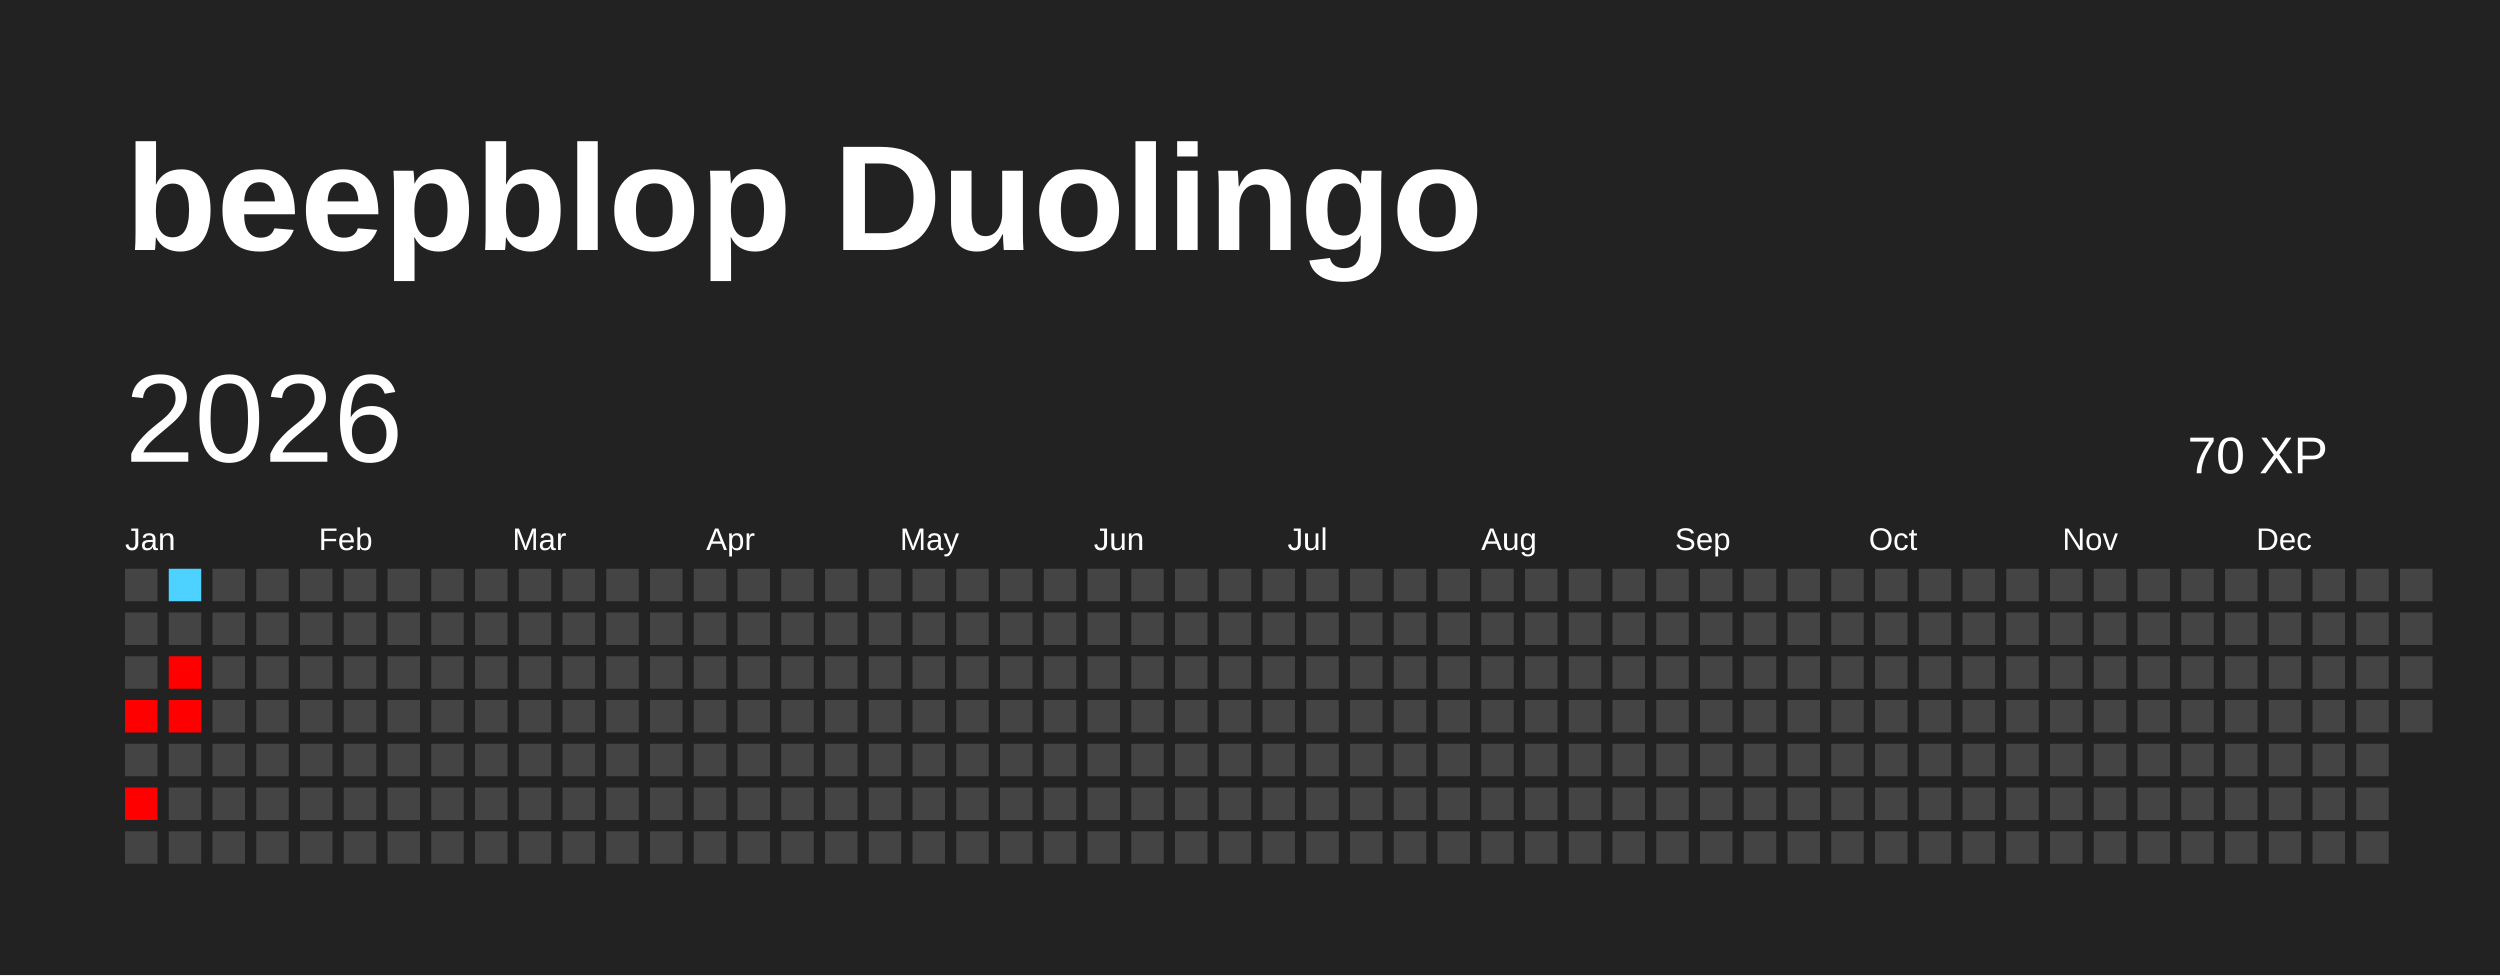
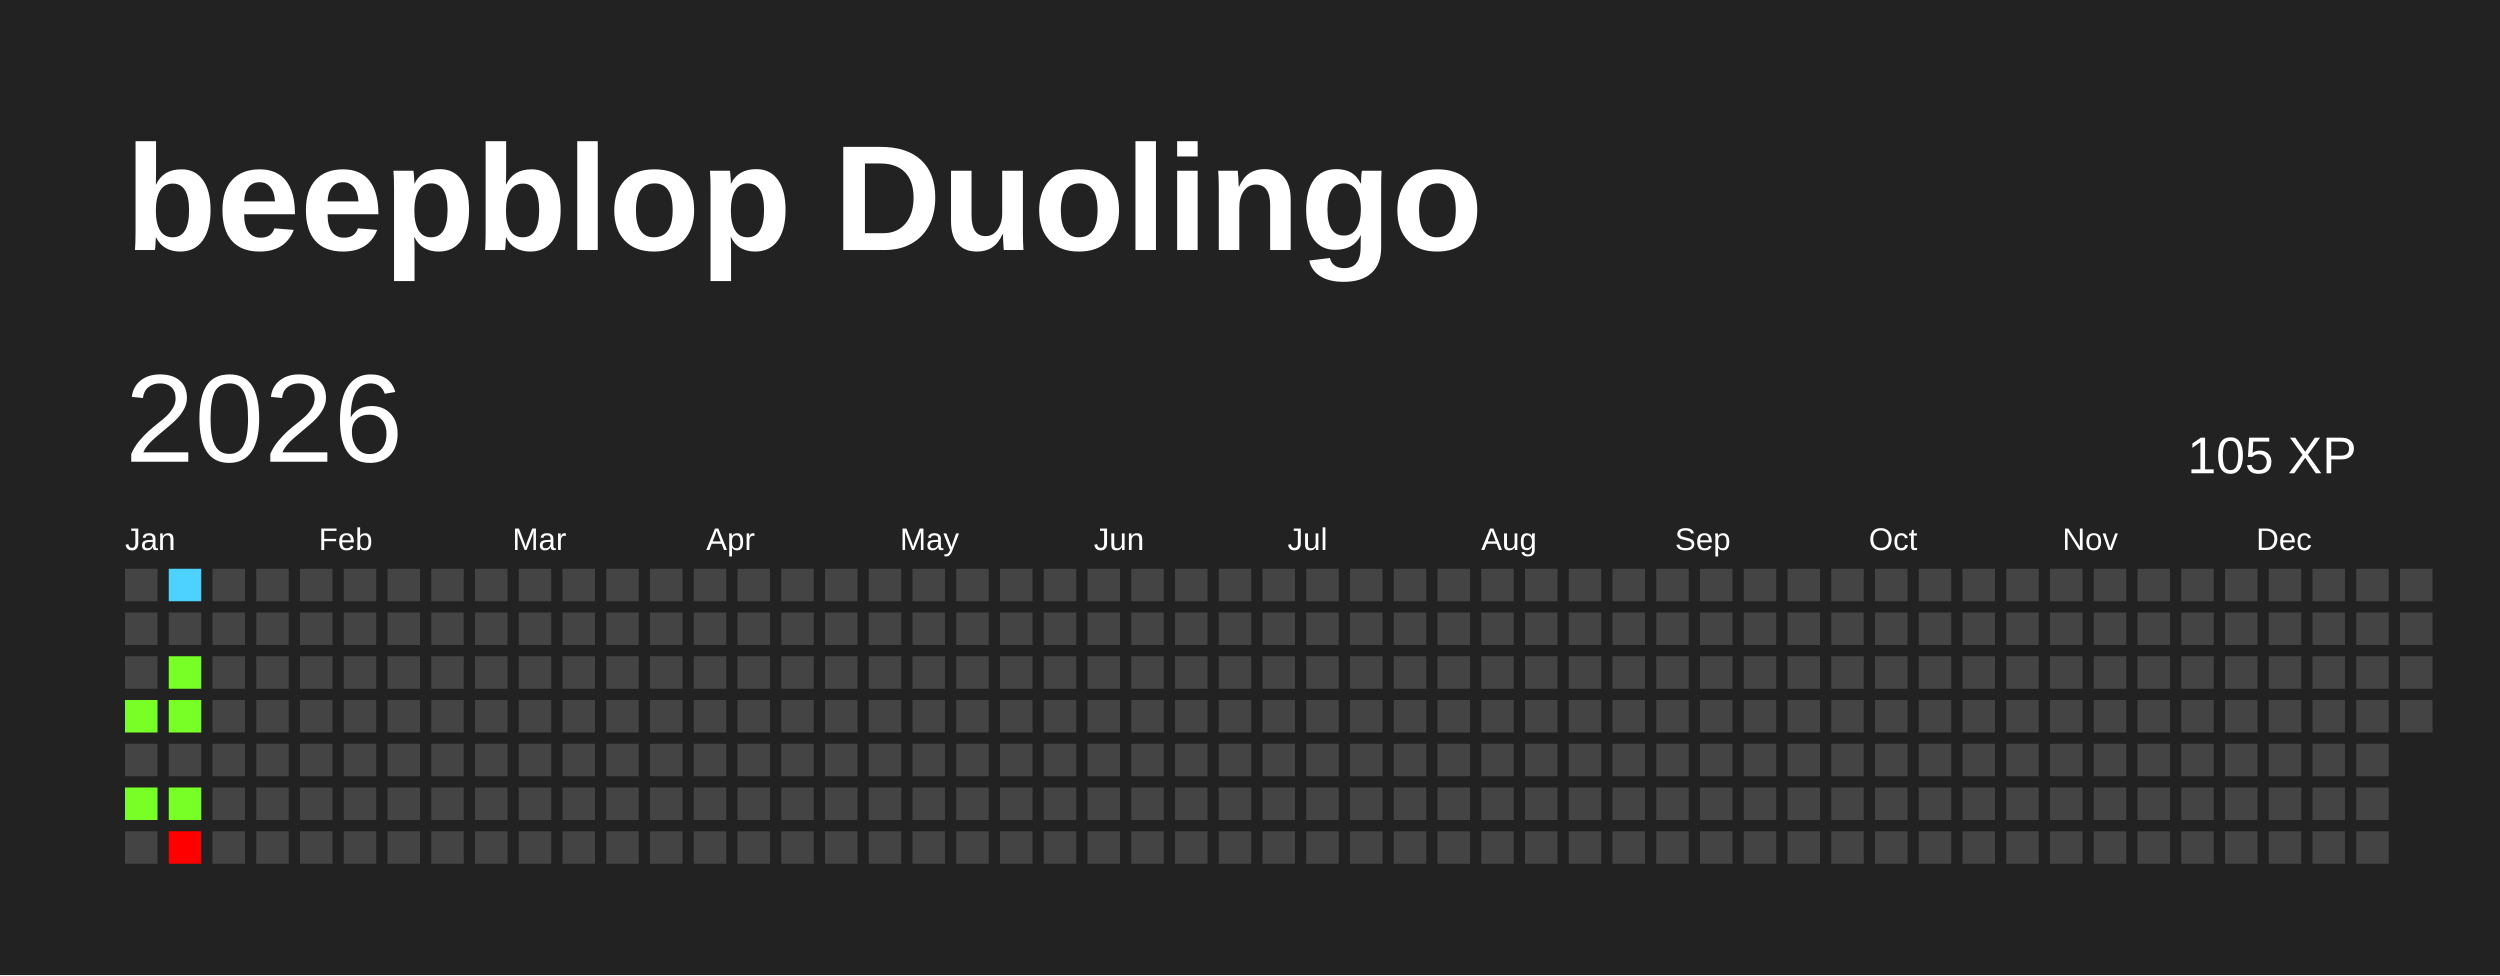
<svg xmlns="http://www.w3.org/2000/svg" baseProfile="full" height="78mm" version="1.1" viewBox="0,0,200,78" width="200mm">
  <defs />
  <rect fill="#222222" height="78" width="200" x="0" y="0" />
  <text fill="#FFFFFF" style="font-size:12px; font-family:Arial; font-weight:bold;" x="10" y="20">beepblop Duolingo</text>
  <text dominant-baseline="hanging" fill="#FFFFFF" style="font-size:10.0px; font-family:Arial;" x="10" y="30">2026</text>
-   <text dominant-baseline="hanging" fill="#FFFFFF" style="font-size:4.125px; font-family:Arial;" x="175" y="35">70 XP</text>
+   <text dominant-baseline="hanging" fill="#FFFFFF" style="font-size:4.125px; font-family:Arial;" x="175" y="35">105 XP</text>
  <text fill="#FFFFFF" style="font-size:2.5px; font-family:Arial" x="10.0" y="44">Jan</text>
  <text fill="#FFFFFF" style="font-size:2.5px; font-family:Arial" x="25.5" y="44">Feb</text>
  <text fill="#FFFFFF" style="font-size:2.5px; font-family:Arial" x="41.0" y="44">Mar</text>
  <text fill="#FFFFFF" style="font-size:2.5px; font-family:Arial" x="56.5" y="44">Apr</text>
  <text fill="#FFFFFF" style="font-size:2.5px; font-family:Arial" x="72.0" y="44">May</text>
  <text fill="#FFFFFF" style="font-size:2.5px; font-family:Arial" x="87.5" y="44">Jun</text>
  <text fill="#FFFFFF" style="font-size:2.5px; font-family:Arial" x="103.0" y="44">Jul</text>
  <text fill="#FFFFFF" style="font-size:2.5px; font-family:Arial" x="118.5" y="44">Aug</text>
  <text fill="#FFFFFF" style="font-size:2.5px; font-family:Arial" x="134.0" y="44">Sep</text>
  <text fill="#FFFFFF" style="font-size:2.5px; font-family:Arial" x="149.5" y="44">Oct</text>
  <text fill="#FFFFFF" style="font-size:2.5px; font-family:Arial" x="165.0" y="44">Nov</text>
  <text fill="#FFFFFF" style="font-size:2.5px; font-family:Arial" x="180.5" y="44">Dec</text>
  <rect fill="#444444" height="2.6" width="2.6" x="10.0" y="45.5" />
  <rect fill="#444444" height="2.6" width="2.6" x="10.0" y="49.0" />
  <rect fill="#444444" height="2.6" width="2.6" x="10.0" y="52.5" />
-   <rect fill="#ff0000" height="2.6" width="2.6" x="10.0" y="56.0" />
+   <rect fill="#77ff26" height="2.6" width="2.6" x="10.0" y="56.0" />
  <rect fill="#444444" height="2.6" width="2.6" x="10.0" y="59.5" />
-   <rect fill="#ff0000" height="2.6" width="2.6" x="10.0" y="63.0" />
+   <rect fill="#77ff26" height="2.6" width="2.6" x="10.0" y="63.0" />
  <rect fill="#444444" height="2.6" width="2.6" x="10.0" y="66.5" />
  <rect fill="#4dd2ff" height="2.6" width="2.6" x="13.5" y="45.5" />
  <rect fill="#444444" height="2.6" width="2.6" x="13.5" y="49.0" />
-   <rect fill="#ff0000" height="2.6" width="2.6" x="13.5" y="52.5" />
-   <rect fill="#ff0000" height="2.6" width="2.6" x="13.5" y="56.0" />
+   <rect fill="#77ff26" height="2.6" width="2.6" x="13.5" y="52.5" />
+   <rect fill="#77ff26" height="2.6" width="2.6" x="13.5" y="56.0" />
  <rect fill="#444444" height="2.6" width="2.6" x="13.5" y="59.5" />
-   <rect fill="#444444" height="2.6" width="2.6" x="13.5" y="63.0" />
-   <rect fill="#444444" height="2.6" width="2.6" x="13.5" y="66.5" />
+   <rect fill="#77ff26" height="2.6" width="2.6" x="13.5" y="63.0" />
+   <rect fill="red" height="2.6" width="2.6" x="13.5" y="66.5" />
  <rect fill="#444444" height="2.6" width="2.6" x="17.0" y="45.5" />
  <rect fill="#444444" height="2.6" width="2.6" x="17.0" y="49.0" />
  <rect fill="#444444" height="2.6" width="2.6" x="17.0" y="52.5" />
  <rect fill="#444444" height="2.6" width="2.6" x="17.0" y="56.0" />
  <rect fill="#444444" height="2.6" width="2.6" x="17.0" y="59.5" />
  <rect fill="#444444" height="2.6" width="2.6" x="17.0" y="63.0" />
  <rect fill="#444444" height="2.6" width="2.6" x="17.0" y="66.5" />
  <rect fill="#444444" height="2.6" width="2.6" x="20.5" y="45.5" />
  <rect fill="#444444" height="2.6" width="2.6" x="20.5" y="49.0" />
  <rect fill="#444444" height="2.6" width="2.6" x="20.5" y="52.5" />
  <rect fill="#444444" height="2.6" width="2.6" x="20.5" y="56.0" />
  <rect fill="#444444" height="2.6" width="2.6" x="20.5" y="59.5" />
  <rect fill="#444444" height="2.6" width="2.6" x="20.5" y="63.0" />
  <rect fill="#444444" height="2.6" width="2.6" x="20.5" y="66.5" />
  <rect fill="#444444" height="2.6" width="2.6" x="24.0" y="45.5" />
  <rect fill="#444444" height="2.6" width="2.6" x="24.0" y="49.0" />
  <rect fill="#444444" height="2.6" width="2.6" x="24.0" y="52.5" />
  <rect fill="#444444" height="2.6" width="2.6" x="24.0" y="56.0" />
  <rect fill="#444444" height="2.6" width="2.6" x="24.0" y="59.5" />
  <rect fill="#444444" height="2.6" width="2.6" x="24.0" y="63.0" />
  <rect fill="#444444" height="2.6" width="2.6" x="24.0" y="66.5" />
  <rect fill="#444444" height="2.6" width="2.6" x="27.5" y="45.5" />
  <rect fill="#444444" height="2.6" width="2.6" x="27.5" y="49.0" />
  <rect fill="#444444" height="2.6" width="2.6" x="27.5" y="52.5" />
  <rect fill="#444444" height="2.6" width="2.6" x="27.5" y="56.0" />
  <rect fill="#444444" height="2.6" width="2.6" x="27.5" y="59.5" />
  <rect fill="#444444" height="2.6" width="2.6" x="27.5" y="63.0" />
  <rect fill="#444444" height="2.6" width="2.6" x="27.5" y="66.5" />
  <rect fill="#444444" height="2.6" width="2.6" x="31.0" y="45.5" />
  <rect fill="#444444" height="2.6" width="2.6" x="31.0" y="49.0" />
  <rect fill="#444444" height="2.6" width="2.6" x="31.0" y="52.5" />
  <rect fill="#444444" height="2.6" width="2.6" x="31.0" y="56.0" />
  <rect fill="#444444" height="2.6" width="2.6" x="31.0" y="59.5" />
  <rect fill="#444444" height="2.6" width="2.6" x="31.0" y="63.0" />
  <rect fill="#444444" height="2.6" width="2.6" x="31.0" y="66.5" />
  <rect fill="#444444" height="2.6" width="2.6" x="34.5" y="45.5" />
  <rect fill="#444444" height="2.6" width="2.6" x="34.5" y="49.0" />
  <rect fill="#444444" height="2.6" width="2.6" x="34.5" y="52.5" />
  <rect fill="#444444" height="2.6" width="2.6" x="34.5" y="56.0" />
  <rect fill="#444444" height="2.6" width="2.6" x="34.5" y="59.5" />
  <rect fill="#444444" height="2.6" width="2.6" x="34.5" y="63.0" />
  <rect fill="#444444" height="2.6" width="2.6" x="34.5" y="66.5" />
  <rect fill="#444444" height="2.6" width="2.6" x="38.0" y="45.5" />
  <rect fill="#444444" height="2.6" width="2.6" x="38.0" y="49.0" />
  <rect fill="#444444" height="2.6" width="2.6" x="38.0" y="52.5" />
  <rect fill="#444444" height="2.6" width="2.6" x="38.0" y="56.0" />
  <rect fill="#444444" height="2.6" width="2.6" x="38.0" y="59.5" />
  <rect fill="#444444" height="2.6" width="2.6" x="38.0" y="63.0" />
  <rect fill="#444444" height="2.6" width="2.6" x="38.0" y="66.5" />
  <rect fill="#444444" height="2.6" width="2.6" x="41.5" y="45.5" />
  <rect fill="#444444" height="2.6" width="2.6" x="41.5" y="49.0" />
  <rect fill="#444444" height="2.6" width="2.6" x="41.5" y="52.5" />
  <rect fill="#444444" height="2.6" width="2.6" x="41.5" y="56.0" />
  <rect fill="#444444" height="2.6" width="2.6" x="41.5" y="59.5" />
  <rect fill="#444444" height="2.6" width="2.6" x="41.5" y="63.0" />
  <rect fill="#444444" height="2.6" width="2.6" x="41.5" y="66.5" />
  <rect fill="#444444" height="2.6" width="2.6" x="45.0" y="45.5" />
  <rect fill="#444444" height="2.6" width="2.6" x="45.0" y="49.0" />
  <rect fill="#444444" height="2.6" width="2.6" x="45.0" y="52.5" />
  <rect fill="#444444" height="2.6" width="2.6" x="45.0" y="56.0" />
  <rect fill="#444444" height="2.6" width="2.6" x="45.0" y="59.5" />
  <rect fill="#444444" height="2.6" width="2.6" x="45.0" y="63.0" />
  <rect fill="#444444" height="2.6" width="2.6" x="45.0" y="66.5" />
  <rect fill="#444444" height="2.6" width="2.6" x="48.5" y="45.5" />
  <rect fill="#444444" height="2.6" width="2.6" x="48.5" y="49.0" />
  <rect fill="#444444" height="2.6" width="2.6" x="48.5" y="52.5" />
  <rect fill="#444444" height="2.6" width="2.6" x="48.5" y="56.0" />
  <rect fill="#444444" height="2.6" width="2.6" x="48.5" y="59.5" />
  <rect fill="#444444" height="2.6" width="2.6" x="48.5" y="63.0" />
  <rect fill="#444444" height="2.6" width="2.6" x="48.5" y="66.5" />
  <rect fill="#444444" height="2.6" width="2.6" x="52.0" y="45.5" />
  <rect fill="#444444" height="2.6" width="2.6" x="52.0" y="49.0" />
  <rect fill="#444444" height="2.6" width="2.6" x="52.0" y="52.5" />
  <rect fill="#444444" height="2.6" width="2.6" x="52.0" y="56.0" />
  <rect fill="#444444" height="2.6" width="2.6" x="52.0" y="59.5" />
  <rect fill="#444444" height="2.6" width="2.6" x="52.0" y="63.0" />
  <rect fill="#444444" height="2.6" width="2.6" x="52.0" y="66.5" />
  <rect fill="#444444" height="2.6" width="2.6" x="55.5" y="45.5" />
  <rect fill="#444444" height="2.6" width="2.6" x="55.5" y="49.0" />
  <rect fill="#444444" height="2.6" width="2.6" x="55.5" y="52.5" />
  <rect fill="#444444" height="2.6" width="2.6" x="55.5" y="56.0" />
  <rect fill="#444444" height="2.6" width="2.6" x="55.5" y="59.5" />
  <rect fill="#444444" height="2.6" width="2.6" x="55.5" y="63.0" />
  <rect fill="#444444" height="2.6" width="2.6" x="55.5" y="66.5" />
  <rect fill="#444444" height="2.6" width="2.6" x="59.0" y="45.5" />
  <rect fill="#444444" height="2.6" width="2.6" x="59.0" y="49.0" />
  <rect fill="#444444" height="2.6" width="2.6" x="59.0" y="52.5" />
  <rect fill="#444444" height="2.6" width="2.6" x="59.0" y="56.0" />
  <rect fill="#444444" height="2.6" width="2.6" x="59.0" y="59.5" />
  <rect fill="#444444" height="2.6" width="2.6" x="59.0" y="63.0" />
  <rect fill="#444444" height="2.6" width="2.6" x="59.0" y="66.5" />
  <rect fill="#444444" height="2.6" width="2.6" x="62.5" y="45.5" />
  <rect fill="#444444" height="2.6" width="2.6" x="62.5" y="49.0" />
  <rect fill="#444444" height="2.6" width="2.6" x="62.5" y="52.5" />
  <rect fill="#444444" height="2.6" width="2.6" x="62.5" y="56.0" />
  <rect fill="#444444" height="2.6" width="2.6" x="62.5" y="59.5" />
  <rect fill="#444444" height="2.6" width="2.6" x="62.5" y="63.0" />
  <rect fill="#444444" height="2.6" width="2.6" x="62.5" y="66.5" />
  <rect fill="#444444" height="2.6" width="2.6" x="66.0" y="45.5" />
  <rect fill="#444444" height="2.6" width="2.6" x="66.0" y="49.0" />
  <rect fill="#444444" height="2.6" width="2.6" x="66.0" y="52.5" />
  <rect fill="#444444" height="2.6" width="2.6" x="66.0" y="56.0" />
  <rect fill="#444444" height="2.6" width="2.6" x="66.0" y="59.5" />
  <rect fill="#444444" height="2.6" width="2.6" x="66.0" y="63.0" />
  <rect fill="#444444" height="2.6" width="2.6" x="66.0" y="66.5" />
  <rect fill="#444444" height="2.6" width="2.6" x="69.5" y="45.5" />
  <rect fill="#444444" height="2.6" width="2.6" x="69.5" y="49.0" />
  <rect fill="#444444" height="2.6" width="2.6" x="69.5" y="52.5" />
  <rect fill="#444444" height="2.6" width="2.6" x="69.5" y="56.0" />
  <rect fill="#444444" height="2.6" width="2.6" x="69.5" y="59.5" />
  <rect fill="#444444" height="2.6" width="2.6" x="69.5" y="63.0" />
  <rect fill="#444444" height="2.6" width="2.6" x="69.5" y="66.5" />
  <rect fill="#444444" height="2.6" width="2.6" x="73.0" y="45.5" />
  <rect fill="#444444" height="2.6" width="2.6" x="73.0" y="49.0" />
  <rect fill="#444444" height="2.6" width="2.6" x="73.0" y="52.5" />
  <rect fill="#444444" height="2.6" width="2.6" x="73.0" y="56.0" />
  <rect fill="#444444" height="2.6" width="2.6" x="73.0" y="59.5" />
  <rect fill="#444444" height="2.6" width="2.6" x="73.0" y="63.0" />
  <rect fill="#444444" height="2.6" width="2.6" x="73.0" y="66.5" />
  <rect fill="#444444" height="2.6" width="2.6" x="76.5" y="45.5" />
  <rect fill="#444444" height="2.6" width="2.6" x="76.5" y="49.0" />
  <rect fill="#444444" height="2.6" width="2.6" x="76.5" y="52.5" />
  <rect fill="#444444" height="2.6" width="2.6" x="76.5" y="56.0" />
  <rect fill="#444444" height="2.6" width="2.6" x="76.5" y="59.5" />
  <rect fill="#444444" height="2.6" width="2.6" x="76.5" y="63.0" />
  <rect fill="#444444" height="2.6" width="2.6" x="76.5" y="66.5" />
  <rect fill="#444444" height="2.6" width="2.6" x="80.0" y="45.5" />
  <rect fill="#444444" height="2.6" width="2.6" x="80.0" y="49.0" />
  <rect fill="#444444" height="2.6" width="2.6" x="80.0" y="52.5" />
  <rect fill="#444444" height="2.6" width="2.6" x="80.0" y="56.0" />
  <rect fill="#444444" height="2.6" width="2.6" x="80.0" y="59.5" />
  <rect fill="#444444" height="2.6" width="2.6" x="80.0" y="63.0" />
  <rect fill="#444444" height="2.6" width="2.6" x="80.0" y="66.5" />
  <rect fill="#444444" height="2.6" width="2.6" x="83.5" y="45.5" />
  <rect fill="#444444" height="2.6" width="2.6" x="83.5" y="49.0" />
  <rect fill="#444444" height="2.6" width="2.6" x="83.5" y="52.5" />
  <rect fill="#444444" height="2.6" width="2.6" x="83.5" y="56.0" />
  <rect fill="#444444" height="2.6" width="2.6" x="83.5" y="59.5" />
  <rect fill="#444444" height="2.6" width="2.6" x="83.5" y="63.0" />
  <rect fill="#444444" height="2.6" width="2.6" x="83.5" y="66.5" />
  <rect fill="#444444" height="2.6" width="2.6" x="87.0" y="45.5" />
  <rect fill="#444444" height="2.6" width="2.6" x="87.0" y="49.0" />
  <rect fill="#444444" height="2.6" width="2.6" x="87.0" y="52.5" />
  <rect fill="#444444" height="2.6" width="2.6" x="87.0" y="56.0" />
  <rect fill="#444444" height="2.6" width="2.6" x="87.0" y="59.5" />
  <rect fill="#444444" height="2.6" width="2.6" x="87.0" y="63.0" />
  <rect fill="#444444" height="2.6" width="2.6" x="87.0" y="66.5" />
  <rect fill="#444444" height="2.6" width="2.6" x="90.5" y="45.5" />
  <rect fill="#444444" height="2.6" width="2.6" x="90.5" y="49.0" />
  <rect fill="#444444" height="2.6" width="2.6" x="90.5" y="52.5" />
  <rect fill="#444444" height="2.6" width="2.6" x="90.5" y="56.0" />
  <rect fill="#444444" height="2.6" width="2.6" x="90.5" y="59.5" />
  <rect fill="#444444" height="2.6" width="2.6" x="90.5" y="63.0" />
  <rect fill="#444444" height="2.6" width="2.6" x="90.5" y="66.5" />
  <rect fill="#444444" height="2.6" width="2.6" x="94.0" y="45.5" />
  <rect fill="#444444" height="2.6" width="2.6" x="94.0" y="49.0" />
  <rect fill="#444444" height="2.6" width="2.6" x="94.0" y="52.5" />
  <rect fill="#444444" height="2.6" width="2.6" x="94.0" y="56.0" />
  <rect fill="#444444" height="2.6" width="2.6" x="94.0" y="59.5" />
  <rect fill="#444444" height="2.6" width="2.6" x="94.0" y="63.0" />
  <rect fill="#444444" height="2.6" width="2.6" x="94.0" y="66.5" />
  <rect fill="#444444" height="2.6" width="2.6" x="97.5" y="45.5" />
  <rect fill="#444444" height="2.6" width="2.6" x="97.5" y="49.0" />
  <rect fill="#444444" height="2.6" width="2.6" x="97.5" y="52.5" />
  <rect fill="#444444" height="2.6" width="2.6" x="97.5" y="56.0" />
  <rect fill="#444444" height="2.6" width="2.6" x="97.5" y="59.5" />
  <rect fill="#444444" height="2.6" width="2.6" x="97.5" y="63.0" />
  <rect fill="#444444" height="2.6" width="2.6" x="97.5" y="66.5" />
  <rect fill="#444444" height="2.6" width="2.6" x="101.0" y="45.5" />
  <rect fill="#444444" height="2.6" width="2.6" x="101.0" y="49.0" />
  <rect fill="#444444" height="2.6" width="2.6" x="101.0" y="52.5" />
  <rect fill="#444444" height="2.6" width="2.6" x="101.0" y="56.0" />
  <rect fill="#444444" height="2.6" width="2.6" x="101.0" y="59.5" />
  <rect fill="#444444" height="2.6" width="2.6" x="101.0" y="63.0" />
  <rect fill="#444444" height="2.6" width="2.6" x="101.0" y="66.5" />
  <rect fill="#444444" height="2.6" width="2.6" x="104.5" y="45.5" />
  <rect fill="#444444" height="2.6" width="2.6" x="104.5" y="49.0" />
  <rect fill="#444444" height="2.6" width="2.6" x="104.5" y="52.5" />
  <rect fill="#444444" height="2.6" width="2.6" x="104.5" y="56.0" />
  <rect fill="#444444" height="2.6" width="2.6" x="104.5" y="59.5" />
  <rect fill="#444444" height="2.6" width="2.6" x="104.5" y="63.0" />
  <rect fill="#444444" height="2.6" width="2.6" x="104.5" y="66.5" />
  <rect fill="#444444" height="2.6" width="2.6" x="108.0" y="45.5" />
  <rect fill="#444444" height="2.6" width="2.6" x="108.0" y="49.0" />
  <rect fill="#444444" height="2.6" width="2.6" x="108.0" y="52.5" />
  <rect fill="#444444" height="2.6" width="2.6" x="108.0" y="56.0" />
  <rect fill="#444444" height="2.6" width="2.6" x="108.0" y="59.5" />
  <rect fill="#444444" height="2.6" width="2.6" x="108.0" y="63.0" />
  <rect fill="#444444" height="2.6" width="2.6" x="108.0" y="66.5" />
  <rect fill="#444444" height="2.6" width="2.6" x="111.5" y="45.5" />
  <rect fill="#444444" height="2.6" width="2.6" x="111.5" y="49.0" />
  <rect fill="#444444" height="2.6" width="2.6" x="111.5" y="52.5" />
  <rect fill="#444444" height="2.6" width="2.6" x="111.5" y="56.0" />
  <rect fill="#444444" height="2.6" width="2.6" x="111.5" y="59.5" />
  <rect fill="#444444" height="2.6" width="2.6" x="111.5" y="63.0" />
  <rect fill="#444444" height="2.6" width="2.6" x="111.5" y="66.5" />
  <rect fill="#444444" height="2.6" width="2.6" x="115.0" y="45.5" />
  <rect fill="#444444" height="2.6" width="2.6" x="115.0" y="49.0" />
  <rect fill="#444444" height="2.6" width="2.6" x="115.0" y="52.5" />
  <rect fill="#444444" height="2.6" width="2.6" x="115.0" y="56.0" />
  <rect fill="#444444" height="2.6" width="2.6" x="115.0" y="59.5" />
  <rect fill="#444444" height="2.6" width="2.6" x="115.0" y="63.0" />
  <rect fill="#444444" height="2.6" width="2.6" x="115.0" y="66.5" />
  <rect fill="#444444" height="2.6" width="2.6" x="118.5" y="45.5" />
  <rect fill="#444444" height="2.6" width="2.6" x="118.5" y="49.0" />
  <rect fill="#444444" height="2.6" width="2.6" x="118.5" y="52.5" />
  <rect fill="#444444" height="2.6" width="2.6" x="118.5" y="56.0" />
  <rect fill="#444444" height="2.6" width="2.6" x="118.5" y="59.5" />
  <rect fill="#444444" height="2.6" width="2.6" x="118.5" y="63.0" />
  <rect fill="#444444" height="2.6" width="2.6" x="118.5" y="66.5" />
  <rect fill="#444444" height="2.6" width="2.6" x="122.0" y="45.5" />
  <rect fill="#444444" height="2.6" width="2.6" x="122.0" y="49.0" />
  <rect fill="#444444" height="2.6" width="2.6" x="122.0" y="52.5" />
  <rect fill="#444444" height="2.6" width="2.6" x="122.0" y="56.0" />
  <rect fill="#444444" height="2.6" width="2.6" x="122.0" y="59.5" />
  <rect fill="#444444" height="2.6" width="2.6" x="122.0" y="63.0" />
  <rect fill="#444444" height="2.6" width="2.6" x="122.0" y="66.5" />
  <rect fill="#444444" height="2.6" width="2.6" x="125.5" y="45.5" />
  <rect fill="#444444" height="2.6" width="2.6" x="125.5" y="49.0" />
  <rect fill="#444444" height="2.6" width="2.6" x="125.5" y="52.5" />
  <rect fill="#444444" height="2.6" width="2.6" x="125.5" y="56.0" />
  <rect fill="#444444" height="2.6" width="2.6" x="125.5" y="59.5" />
  <rect fill="#444444" height="2.6" width="2.6" x="125.5" y="63.0" />
  <rect fill="#444444" height="2.6" width="2.6" x="125.5" y="66.5" />
  <rect fill="#444444" height="2.6" width="2.6" x="129.0" y="45.5" />
  <rect fill="#444444" height="2.6" width="2.6" x="129.0" y="49.0" />
  <rect fill="#444444" height="2.6" width="2.6" x="129.0" y="52.5" />
  <rect fill="#444444" height="2.6" width="2.6" x="129.0" y="56.0" />
  <rect fill="#444444" height="2.6" width="2.6" x="129.0" y="59.5" />
  <rect fill="#444444" height="2.6" width="2.6" x="129.0" y="63.0" />
  <rect fill="#444444" height="2.6" width="2.6" x="129.0" y="66.5" />
  <rect fill="#444444" height="2.6" width="2.6" x="132.5" y="45.5" />
  <rect fill="#444444" height="2.6" width="2.6" x="132.5" y="49.0" />
  <rect fill="#444444" height="2.6" width="2.6" x="132.5" y="52.5" />
  <rect fill="#444444" height="2.6" width="2.6" x="132.5" y="56.0" />
  <rect fill="#444444" height="2.6" width="2.6" x="132.5" y="59.5" />
  <rect fill="#444444" height="2.6" width="2.6" x="132.5" y="63.0" />
  <rect fill="#444444" height="2.6" width="2.6" x="132.5" y="66.5" />
  <rect fill="#444444" height="2.6" width="2.6" x="136.0" y="45.5" />
  <rect fill="#444444" height="2.6" width="2.6" x="136.0" y="49.0" />
  <rect fill="#444444" height="2.6" width="2.6" x="136.0" y="52.5" />
  <rect fill="#444444" height="2.6" width="2.6" x="136.0" y="56.0" />
  <rect fill="#444444" height="2.6" width="2.6" x="136.0" y="59.5" />
  <rect fill="#444444" height="2.6" width="2.6" x="136.0" y="63.0" />
  <rect fill="#444444" height="2.6" width="2.6" x="136.0" y="66.5" />
  <rect fill="#444444" height="2.6" width="2.6" x="139.5" y="45.5" />
  <rect fill="#444444" height="2.6" width="2.6" x="139.5" y="49.0" />
  <rect fill="#444444" height="2.6" width="2.6" x="139.5" y="52.5" />
  <rect fill="#444444" height="2.6" width="2.6" x="139.5" y="56.0" />
  <rect fill="#444444" height="2.6" width="2.6" x="139.5" y="59.5" />
  <rect fill="#444444" height="2.6" width="2.6" x="139.5" y="63.0" />
  <rect fill="#444444" height="2.6" width="2.6" x="139.5" y="66.5" />
  <rect fill="#444444" height="2.6" width="2.6" x="143.0" y="45.5" />
  <rect fill="#444444" height="2.6" width="2.6" x="143.0" y="49.0" />
  <rect fill="#444444" height="2.6" width="2.6" x="143.0" y="52.5" />
  <rect fill="#444444" height="2.6" width="2.6" x="143.0" y="56.0" />
  <rect fill="#444444" height="2.6" width="2.6" x="143.0" y="59.5" />
  <rect fill="#444444" height="2.6" width="2.6" x="143.0" y="63.0" />
  <rect fill="#444444" height="2.6" width="2.6" x="143.0" y="66.5" />
  <rect fill="#444444" height="2.6" width="2.6" x="146.5" y="45.5" />
  <rect fill="#444444" height="2.6" width="2.6" x="146.5" y="49.0" />
  <rect fill="#444444" height="2.6" width="2.6" x="146.5" y="52.5" />
  <rect fill="#444444" height="2.6" width="2.6" x="146.5" y="56.0" />
  <rect fill="#444444" height="2.6" width="2.6" x="146.5" y="59.5" />
  <rect fill="#444444" height="2.6" width="2.6" x="146.5" y="63.0" />
  <rect fill="#444444" height="2.6" width="2.6" x="146.5" y="66.5" />
  <rect fill="#444444" height="2.6" width="2.6" x="150.0" y="45.5" />
  <rect fill="#444444" height="2.6" width="2.6" x="150.0" y="49.0" />
  <rect fill="#444444" height="2.6" width="2.6" x="150.0" y="52.5" />
  <rect fill="#444444" height="2.6" width="2.6" x="150.0" y="56.0" />
  <rect fill="#444444" height="2.6" width="2.6" x="150.0" y="59.5" />
  <rect fill="#444444" height="2.6" width="2.6" x="150.0" y="63.0" />
  <rect fill="#444444" height="2.6" width="2.6" x="150.0" y="66.5" />
  <rect fill="#444444" height="2.6" width="2.6" x="153.5" y="45.5" />
  <rect fill="#444444" height="2.6" width="2.6" x="153.5" y="49.0" />
  <rect fill="#444444" height="2.6" width="2.6" x="153.5" y="52.5" />
  <rect fill="#444444" height="2.6" width="2.6" x="153.5" y="56.0" />
  <rect fill="#444444" height="2.6" width="2.6" x="153.5" y="59.5" />
  <rect fill="#444444" height="2.6" width="2.6" x="153.5" y="63.0" />
  <rect fill="#444444" height="2.6" width="2.6" x="153.5" y="66.5" />
  <rect fill="#444444" height="2.6" width="2.6" x="157.0" y="45.5" />
  <rect fill="#444444" height="2.6" width="2.6" x="157.0" y="49.0" />
  <rect fill="#444444" height="2.6" width="2.6" x="157.0" y="52.5" />
  <rect fill="#444444" height="2.6" width="2.6" x="157.0" y="56.0" />
  <rect fill="#444444" height="2.6" width="2.6" x="157.0" y="59.5" />
  <rect fill="#444444" height="2.6" width="2.6" x="157.0" y="63.0" />
  <rect fill="#444444" height="2.6" width="2.6" x="157.0" y="66.5" />
  <rect fill="#444444" height="2.6" width="2.6" x="160.5" y="45.5" />
  <rect fill="#444444" height="2.6" width="2.6" x="160.5" y="49.0" />
  <rect fill="#444444" height="2.6" width="2.6" x="160.5" y="52.5" />
  <rect fill="#444444" height="2.6" width="2.6" x="160.5" y="56.0" />
  <rect fill="#444444" height="2.6" width="2.6" x="160.5" y="59.5" />
  <rect fill="#444444" height="2.6" width="2.6" x="160.5" y="63.0" />
  <rect fill="#444444" height="2.6" width="2.6" x="160.5" y="66.5" />
  <rect fill="#444444" height="2.6" width="2.6" x="164.0" y="45.5" />
  <rect fill="#444444" height="2.6" width="2.6" x="164.0" y="49.0" />
  <rect fill="#444444" height="2.6" width="2.6" x="164.0" y="52.5" />
  <rect fill="#444444" height="2.6" width="2.6" x="164.0" y="56.0" />
  <rect fill="#444444" height="2.6" width="2.6" x="164.0" y="59.5" />
  <rect fill="#444444" height="2.6" width="2.6" x="164.0" y="63.0" />
  <rect fill="#444444" height="2.6" width="2.6" x="164.0" y="66.5" />
  <rect fill="#444444" height="2.6" width="2.6" x="167.5" y="45.5" />
  <rect fill="#444444" height="2.6" width="2.6" x="167.5" y="49.0" />
  <rect fill="#444444" height="2.6" width="2.6" x="167.5" y="52.5" />
  <rect fill="#444444" height="2.6" width="2.6" x="167.5" y="56.0" />
  <rect fill="#444444" height="2.6" width="2.6" x="167.5" y="59.5" />
  <rect fill="#444444" height="2.6" width="2.6" x="167.5" y="63.0" />
  <rect fill="#444444" height="2.6" width="2.6" x="167.5" y="66.5" />
  <rect fill="#444444" height="2.6" width="2.6" x="171.0" y="45.5" />
  <rect fill="#444444" height="2.6" width="2.6" x="171.0" y="49.0" />
  <rect fill="#444444" height="2.6" width="2.6" x="171.0" y="52.5" />
  <rect fill="#444444" height="2.6" width="2.6" x="171.0" y="56.0" />
  <rect fill="#444444" height="2.6" width="2.6" x="171.0" y="59.5" />
  <rect fill="#444444" height="2.6" width="2.6" x="171.0" y="63.0" />
  <rect fill="#444444" height="2.6" width="2.6" x="171.0" y="66.5" />
  <rect fill="#444444" height="2.6" width="2.6" x="174.5" y="45.5" />
  <rect fill="#444444" height="2.6" width="2.6" x="174.5" y="49.0" />
  <rect fill="#444444" height="2.6" width="2.6" x="174.5" y="52.5" />
  <rect fill="#444444" height="2.6" width="2.6" x="174.5" y="56.0" />
  <rect fill="#444444" height="2.6" width="2.6" x="174.5" y="59.5" />
  <rect fill="#444444" height="2.6" width="2.6" x="174.5" y="63.0" />
  <rect fill="#444444" height="2.6" width="2.6" x="174.5" y="66.5" />
  <rect fill="#444444" height="2.6" width="2.6" x="178.0" y="45.5" />
  <rect fill="#444444" height="2.6" width="2.6" x="178.0" y="49.0" />
  <rect fill="#444444" height="2.6" width="2.6" x="178.0" y="52.5" />
  <rect fill="#444444" height="2.6" width="2.6" x="178.0" y="56.0" />
  <rect fill="#444444" height="2.6" width="2.6" x="178.0" y="59.5" />
  <rect fill="#444444" height="2.6" width="2.6" x="178.0" y="63.0" />
  <rect fill="#444444" height="2.6" width="2.6" x="178.0" y="66.5" />
  <rect fill="#444444" height="2.6" width="2.6" x="181.5" y="45.5" />
  <rect fill="#444444" height="2.6" width="2.6" x="181.5" y="49.0" />
  <rect fill="#444444" height="2.6" width="2.6" x="181.5" y="52.5" />
  <rect fill="#444444" height="2.6" width="2.6" x="181.5" y="56.0" />
  <rect fill="#444444" height="2.6" width="2.6" x="181.5" y="59.5" />
  <rect fill="#444444" height="2.6" width="2.6" x="181.5" y="63.0" />
  <rect fill="#444444" height="2.6" width="2.6" x="181.5" y="66.5" />
  <rect fill="#444444" height="2.6" width="2.6" x="185.0" y="45.5" />
  <rect fill="#444444" height="2.6" width="2.6" x="185.0" y="49.0" />
  <rect fill="#444444" height="2.6" width="2.6" x="185.0" y="52.5" />
  <rect fill="#444444" height="2.6" width="2.6" x="185.0" y="56.0" />
  <rect fill="#444444" height="2.6" width="2.6" x="185.0" y="59.5" />
  <rect fill="#444444" height="2.6" width="2.6" x="185.0" y="63.0" />
  <rect fill="#444444" height="2.6" width="2.6" x="185.0" y="66.5" />
  <rect fill="#444444" height="2.6" width="2.6" x="188.5" y="45.5" />
  <rect fill="#444444" height="2.6" width="2.6" x="188.5" y="49.0" />
  <rect fill="#444444" height="2.6" width="2.6" x="188.5" y="52.5" />
  <rect fill="#444444" height="2.6" width="2.6" x="188.5" y="56.0" />
  <rect fill="#444444" height="2.6" width="2.6" x="188.5" y="59.5" />
  <rect fill="#444444" height="2.6" width="2.6" x="188.5" y="63.0" />
  <rect fill="#444444" height="2.6" width="2.6" x="188.5" y="66.5" />
  <rect fill="#444444" height="2.6" width="2.6" x="192.0" y="45.5" />
  <rect fill="#444444" height="2.6" width="2.6" x="192.0" y="49.0" />
  <rect fill="#444444" height="2.6" width="2.6" x="192.0" y="52.5" />
  <rect fill="#444444" height="2.6" width="2.6" x="192.0" y="56.0" />
</svg>
